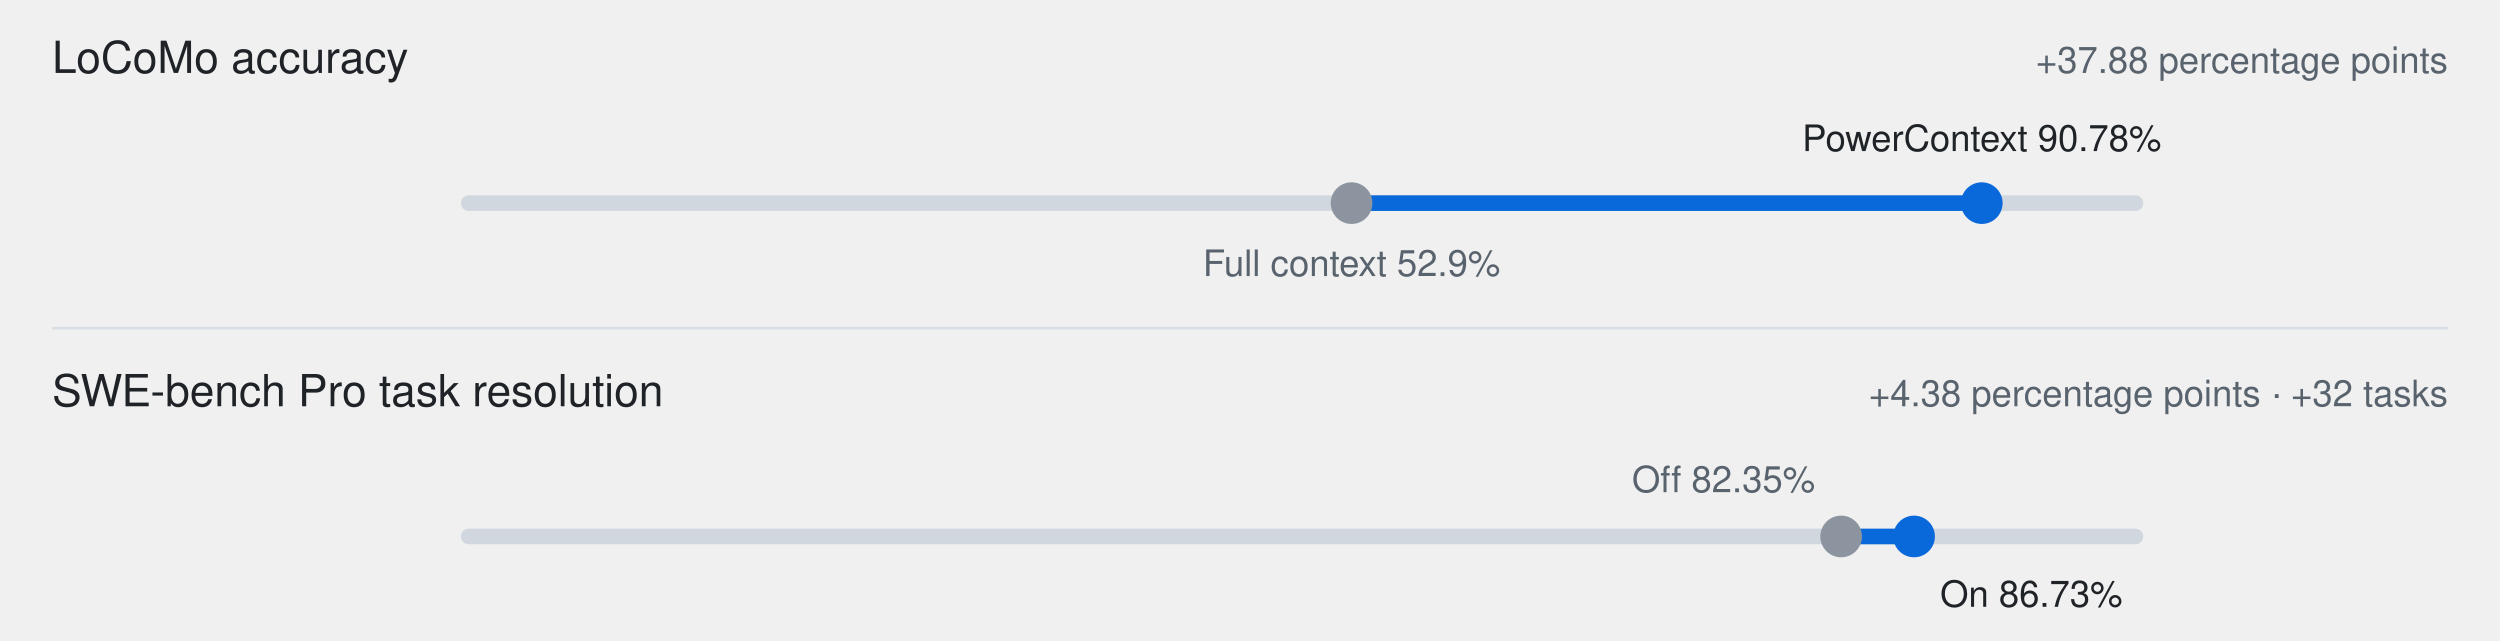
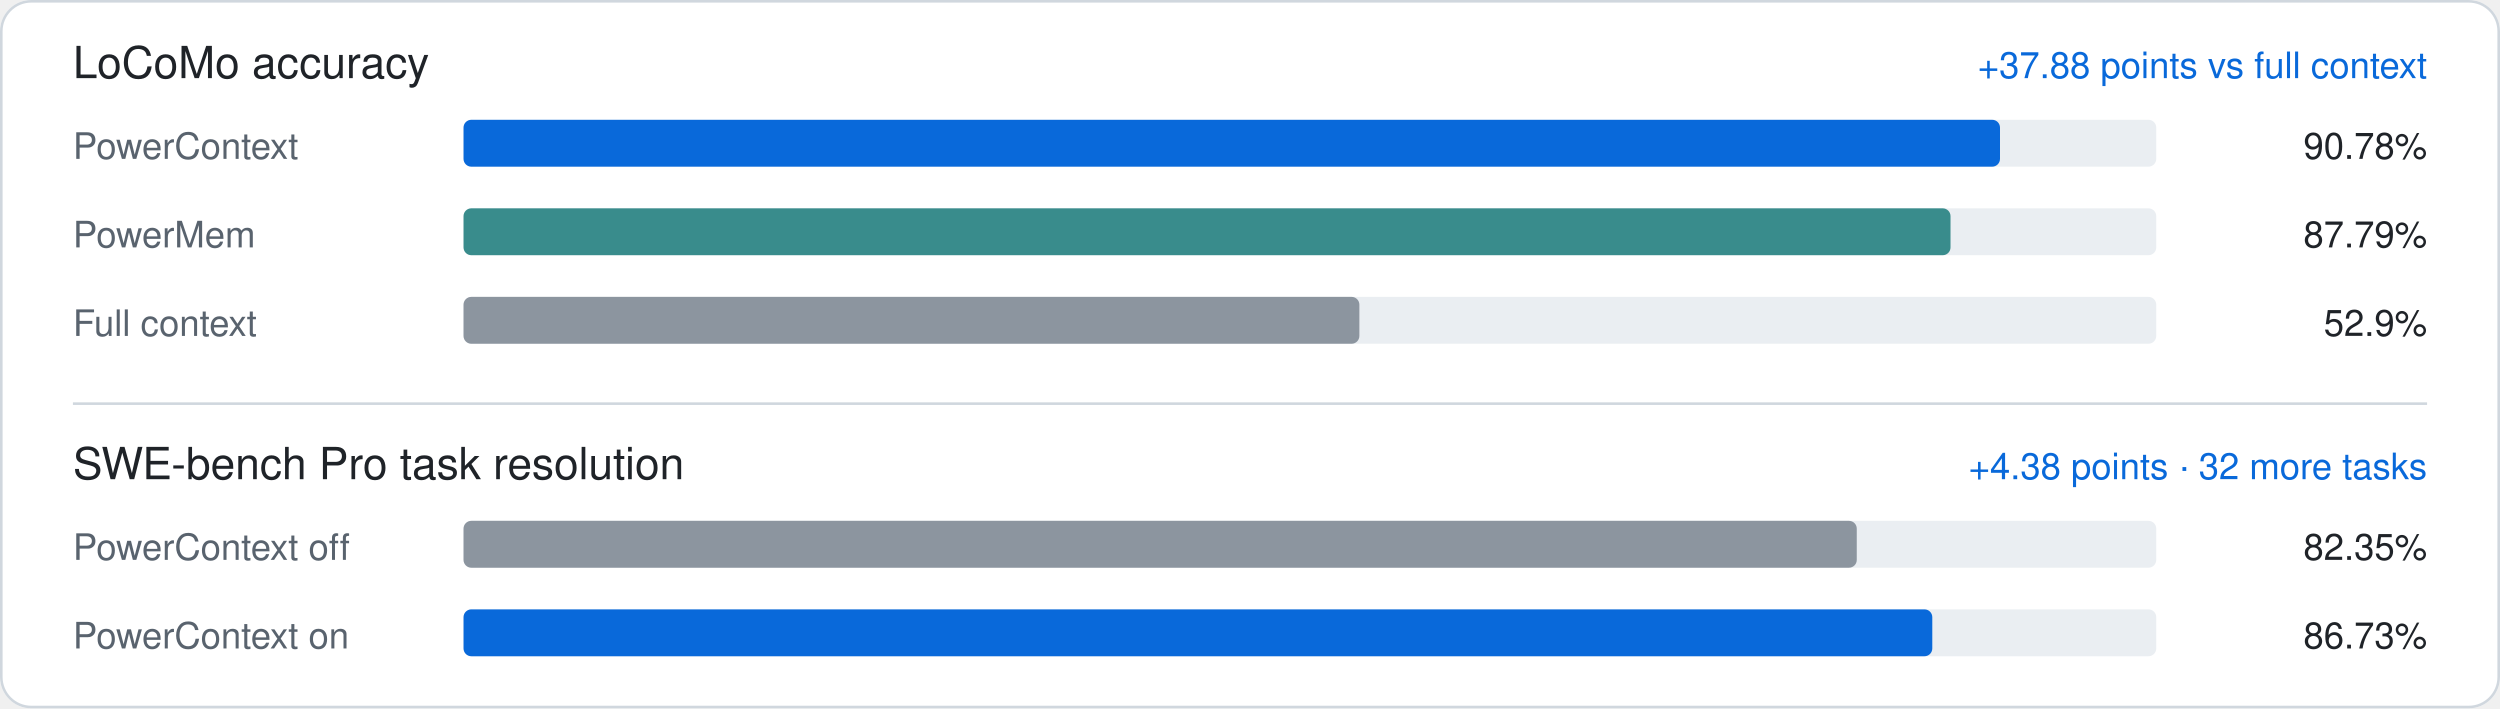
- <svg xmlns="http://www.w3.org/2000/svg" width="960" height="246" viewBox="0 0 960 246" role="img" aria-labelledby="title description">
+ <svg xmlns="http://www.w3.org/2000/svg" width="960" height="272" viewBox="0 0 960 272" role="img" aria-labelledby="title description">
  <style>
+     .background { fill: #ffffff; }
+     .frame { fill: none; stroke: #d0d7de; }
    .heading { fill: #1f2328; }
    .secondary { fill: #59636e; }
-     .track { stroke: #d0d7de; }
-     .range { stroke: #0969da; }
-     .start { fill: #8c959f; }
-     .end { fill: #0969da; }
-     .separator { stroke: #d8dee4; }
+     .track { fill: #eaeef2; }
+     .primary { fill: #0969da; }
+     .comparison { fill: #398c8c; }
+     .baseline { fill: #8c959f; }
+     .delta { fill: #0969da; }
    @media (prefers-color-scheme: dark) {
+       .background { fill: #0d1117; }
+       .frame { stroke: #30363d; }
      .heading { fill: #f0f6fc; }
      .secondary { fill: #8b949e; }
-       .track { stroke: #30363d; }
-       .range { stroke: #58a6ff; }
-       .start { fill: #6e7681; }
-       .end { fill: #58a6ff; }
-       .separator { stroke: #30363d; }
+       .track { fill: #21262d; }
+       .primary { fill: #58a6ff; }
+       .comparison { fill: #56b6b6; }
+       .baseline { fill: #6e7681; }
+       .delta { fill: #58a6ff; }
    }
  </style>
+   <rect class="background" width="960" height="272" rx="12" />
+   <rect class="frame" x="0.5" y="0.5" width="959" height="271" rx="11.5" />
  <g font-family="-apple-system, BlinkMacSystemFont, 'Segoe UI', Helvetica, Arial, sans-serif">
-     <text class="heading" x="20" y="28" font-size="17" font-weight="500">LoCoMo accuracy</text>
-     <text class="secondary" x="940" y="28" font-size="14" text-anchor="end">+37.88 percentage points</text>
-     <line class="track" x1="180" y1="78" x2="820" y2="78" stroke-width="6" stroke-linecap="round" />
-     <line class="range" x1="519" y1="78" x2="761" y2="78" stroke-width="6" stroke-linecap="round" />
-     <circle class="start" cx="519" cy="78" r="8" />
-     <circle class="end" cx="761" cy="78" r="8" />
-     <text class="heading" x="761" y="58" font-size="14" font-weight="500" text-anchor="middle">PowerContext 90.78%</text>
-     <text class="secondary" x="519" y="106" font-size="14" text-anchor="middle">Full context 52.9%</text>
-     <line class="separator" x1="20" y1="126" x2="940" y2="126" />
-     <text class="heading" x="20" y="156" font-size="17" font-weight="500">SWE-bench Pro task resolution</text>
-     <text class="secondary" x="940" y="156" font-size="14" text-anchor="end">+4.38 percentage points · +32 tasks</text>
-     <line class="track" x1="180" y1="206" x2="820" y2="206" stroke-width="6" stroke-linecap="round" />
-     <line class="range" x1="707" y1="206" x2="735" y2="206" stroke-width="6" stroke-linecap="round" />
-     <circle class="start" cx="707" cy="206" r="8" />
-     <circle class="end" cx="735" cy="206" r="8" />
-     <text class="secondary" x="697" y="189" font-size="14" text-anchor="end">Off 82.35%</text>
-     <text class="heading" x="745" y="233" font-size="14" font-weight="500">On 86.73%</text>
+     <text class="heading" x="28" y="30" font-size="17" font-weight="500">LoCoMo accuracy</text>
+     <text class="delta" x="932" y="30" font-size="14" font-weight="500" text-anchor="end">+37.88 points vs full context</text>
+     <text class="secondary" x="28" y="61" font-size="14">PowerContext</text>
+     <rect class="track" x="178" y="46" width="650" height="18" rx="3" />
+     <rect class="primary" x="178" y="46" width="590" height="18" rx="3" />
+     <text class="heading" x="932" y="61" font-size="14" font-weight="500" text-anchor="end">90.78%</text>
+     <text class="secondary" x="28" y="95" font-size="14">PowerMem</text>
+     <rect class="track" x="178" y="80" width="650" height="18" rx="3" />
+     <rect class="comparison" x="178" y="80" width="571" height="18" rx="3" />
+     <text class="heading" x="932" y="95" font-size="14" font-weight="500" text-anchor="end">87.79%</text>
+     <text class="secondary" x="28" y="129" font-size="14">Full context</text>
+     <rect class="track" x="178" y="114" width="650" height="18" rx="3" />
+     <rect class="baseline" x="178" y="114" width="344" height="18" rx="3" />
+     <text class="heading" x="932" y="129" font-size="14" font-weight="500" text-anchor="end">52.9%</text>
+     <line class="frame" x1="28" y1="155" x2="932" y2="155" />
+     <text class="heading" x="28" y="184" font-size="17" font-weight="500">SWE-bench Pro task resolution</text>
+     <text class="delta" x="932" y="184" font-size="14" font-weight="500" text-anchor="end">+4.38 points · 32 more tasks</text>
+     <text class="secondary" x="28" y="215" font-size="14">PowerContext off</text>
+     <rect class="track" x="178" y="200" width="650" height="18" rx="3" />
+     <rect class="baseline" x="178" y="200" width="535" height="18" rx="3" />
+     <text class="heading" x="932" y="215" font-size="14" font-weight="500" text-anchor="end">82.35%</text>
+     <text class="secondary" x="28" y="249" font-size="14">PowerContext on</text>
+     <rect class="track" x="178" y="234" width="650" height="18" rx="3" />
+     <rect class="primary" x="178" y="234" width="564" height="18" rx="3" />
+     <text class="heading" x="932" y="249" font-size="14" font-weight="500" text-anchor="end">86.73%</text>
  </g>
</svg>
